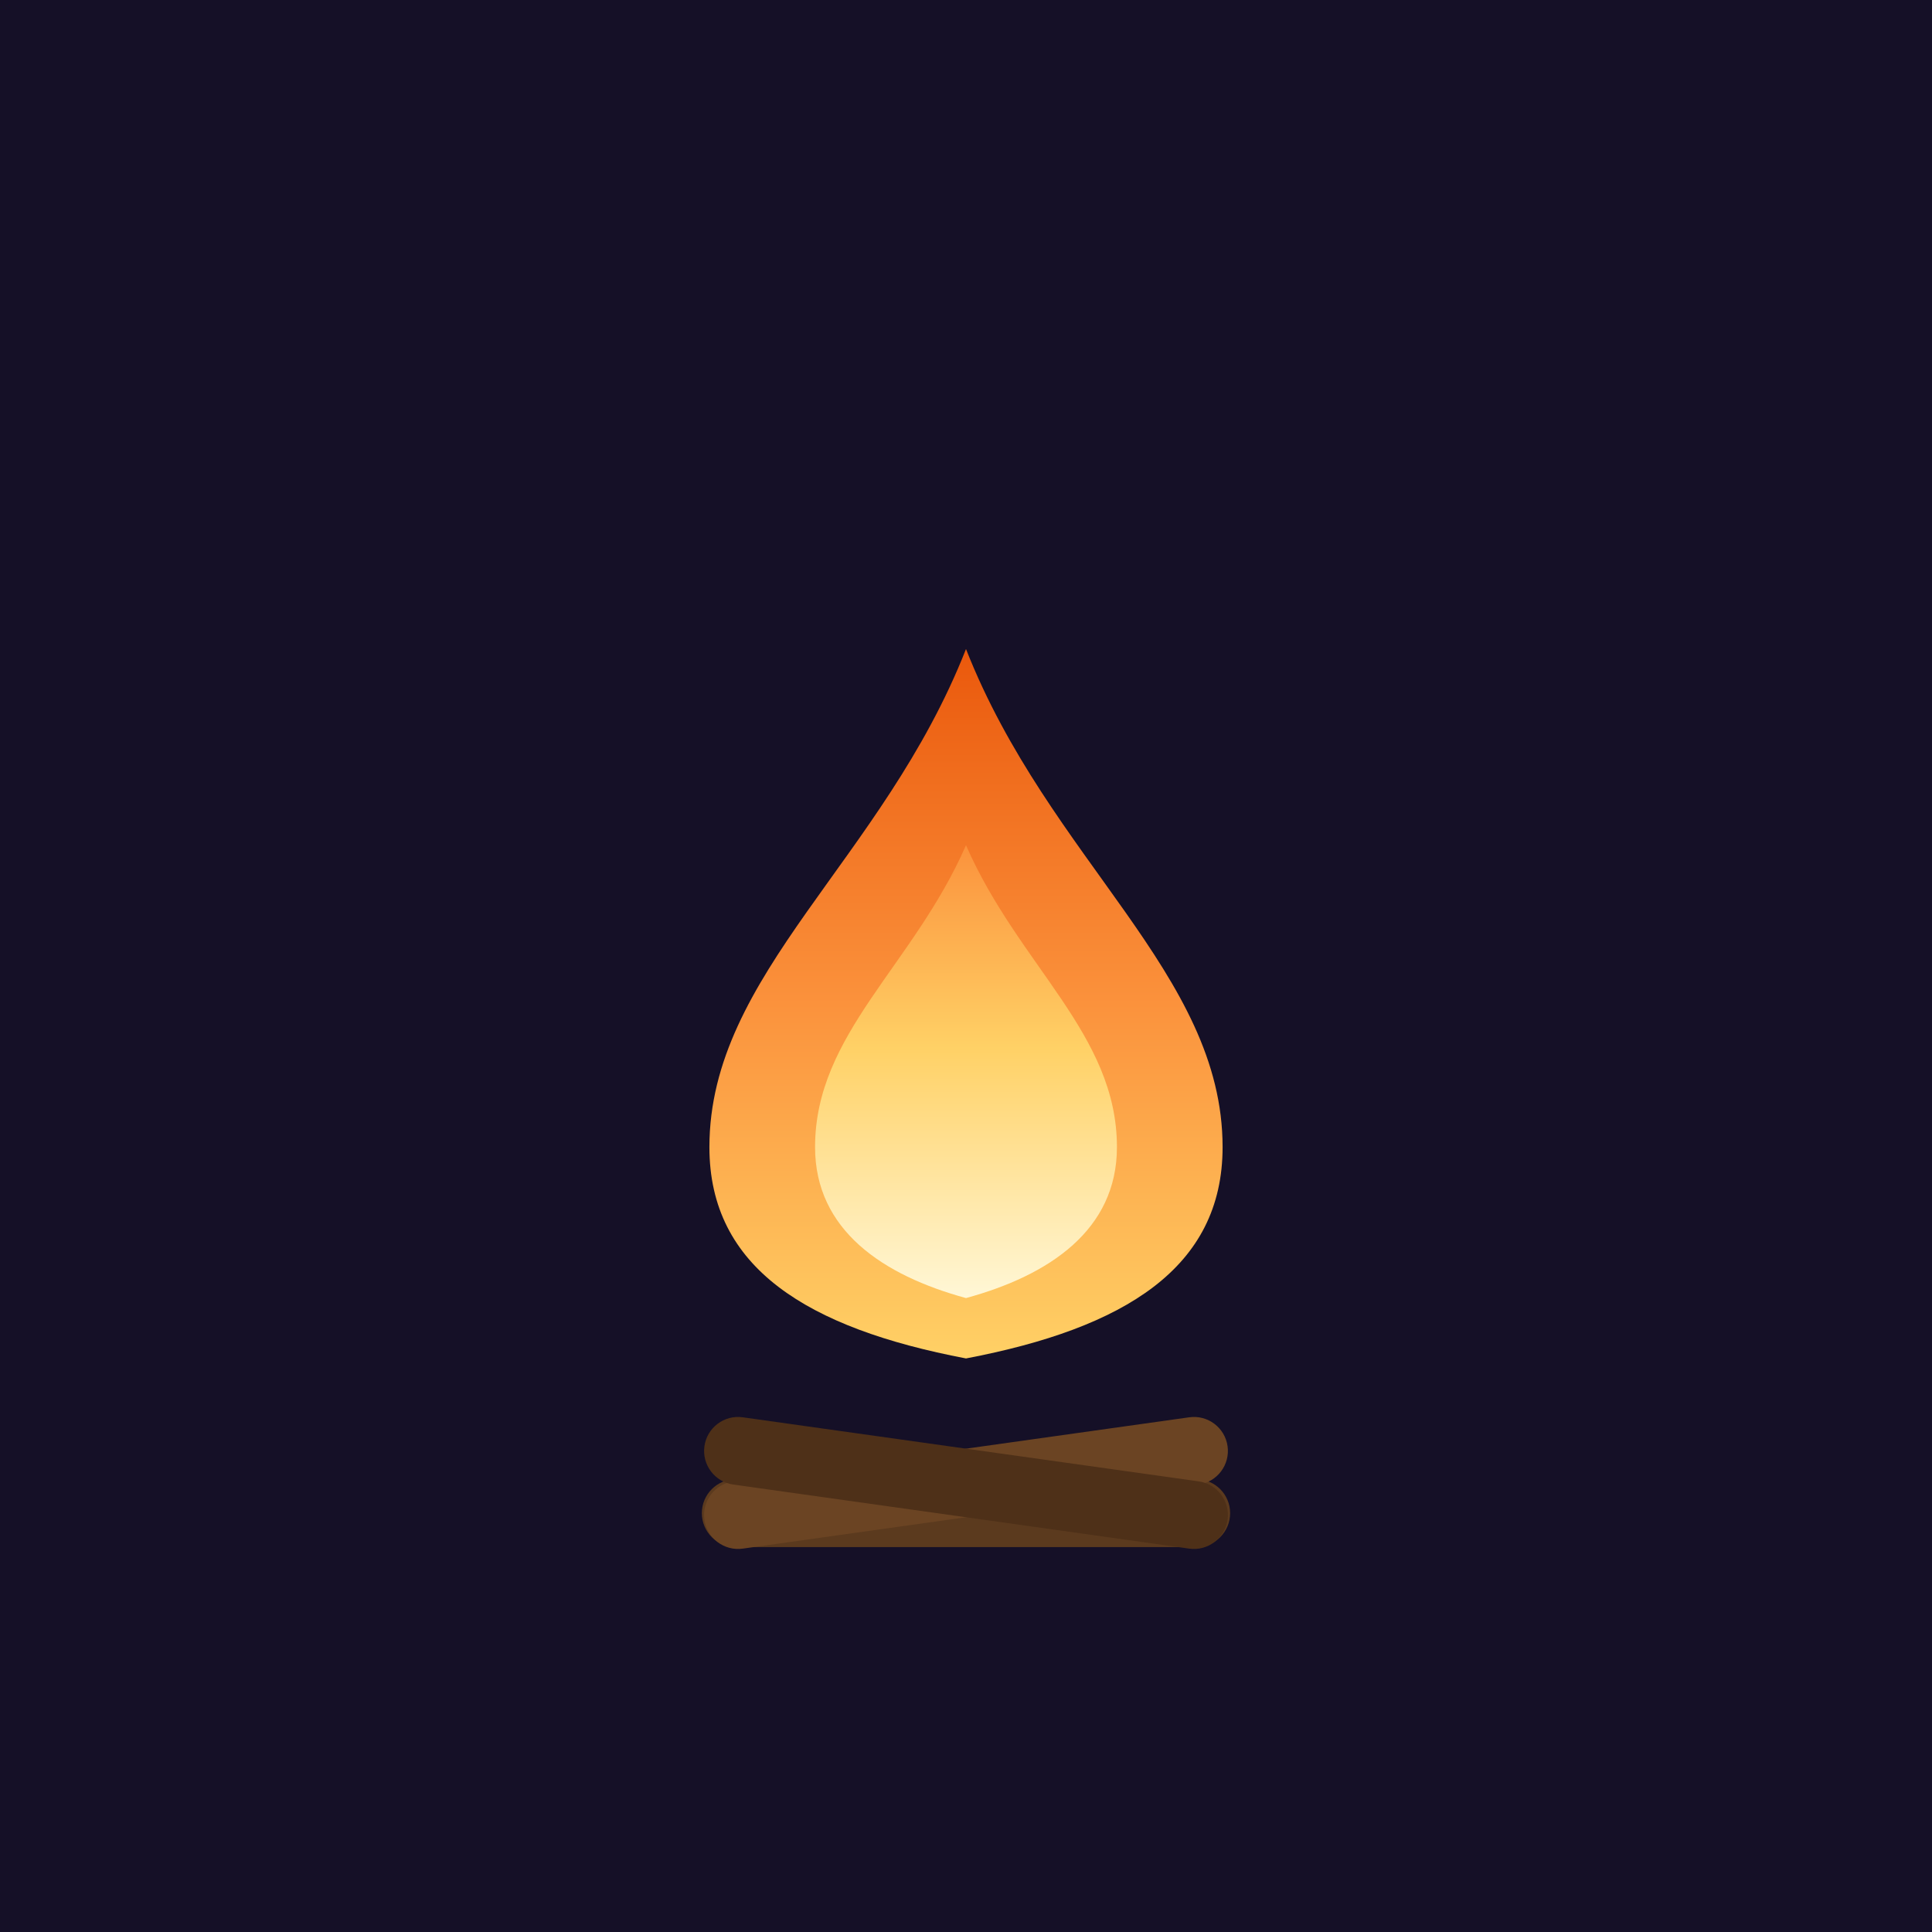
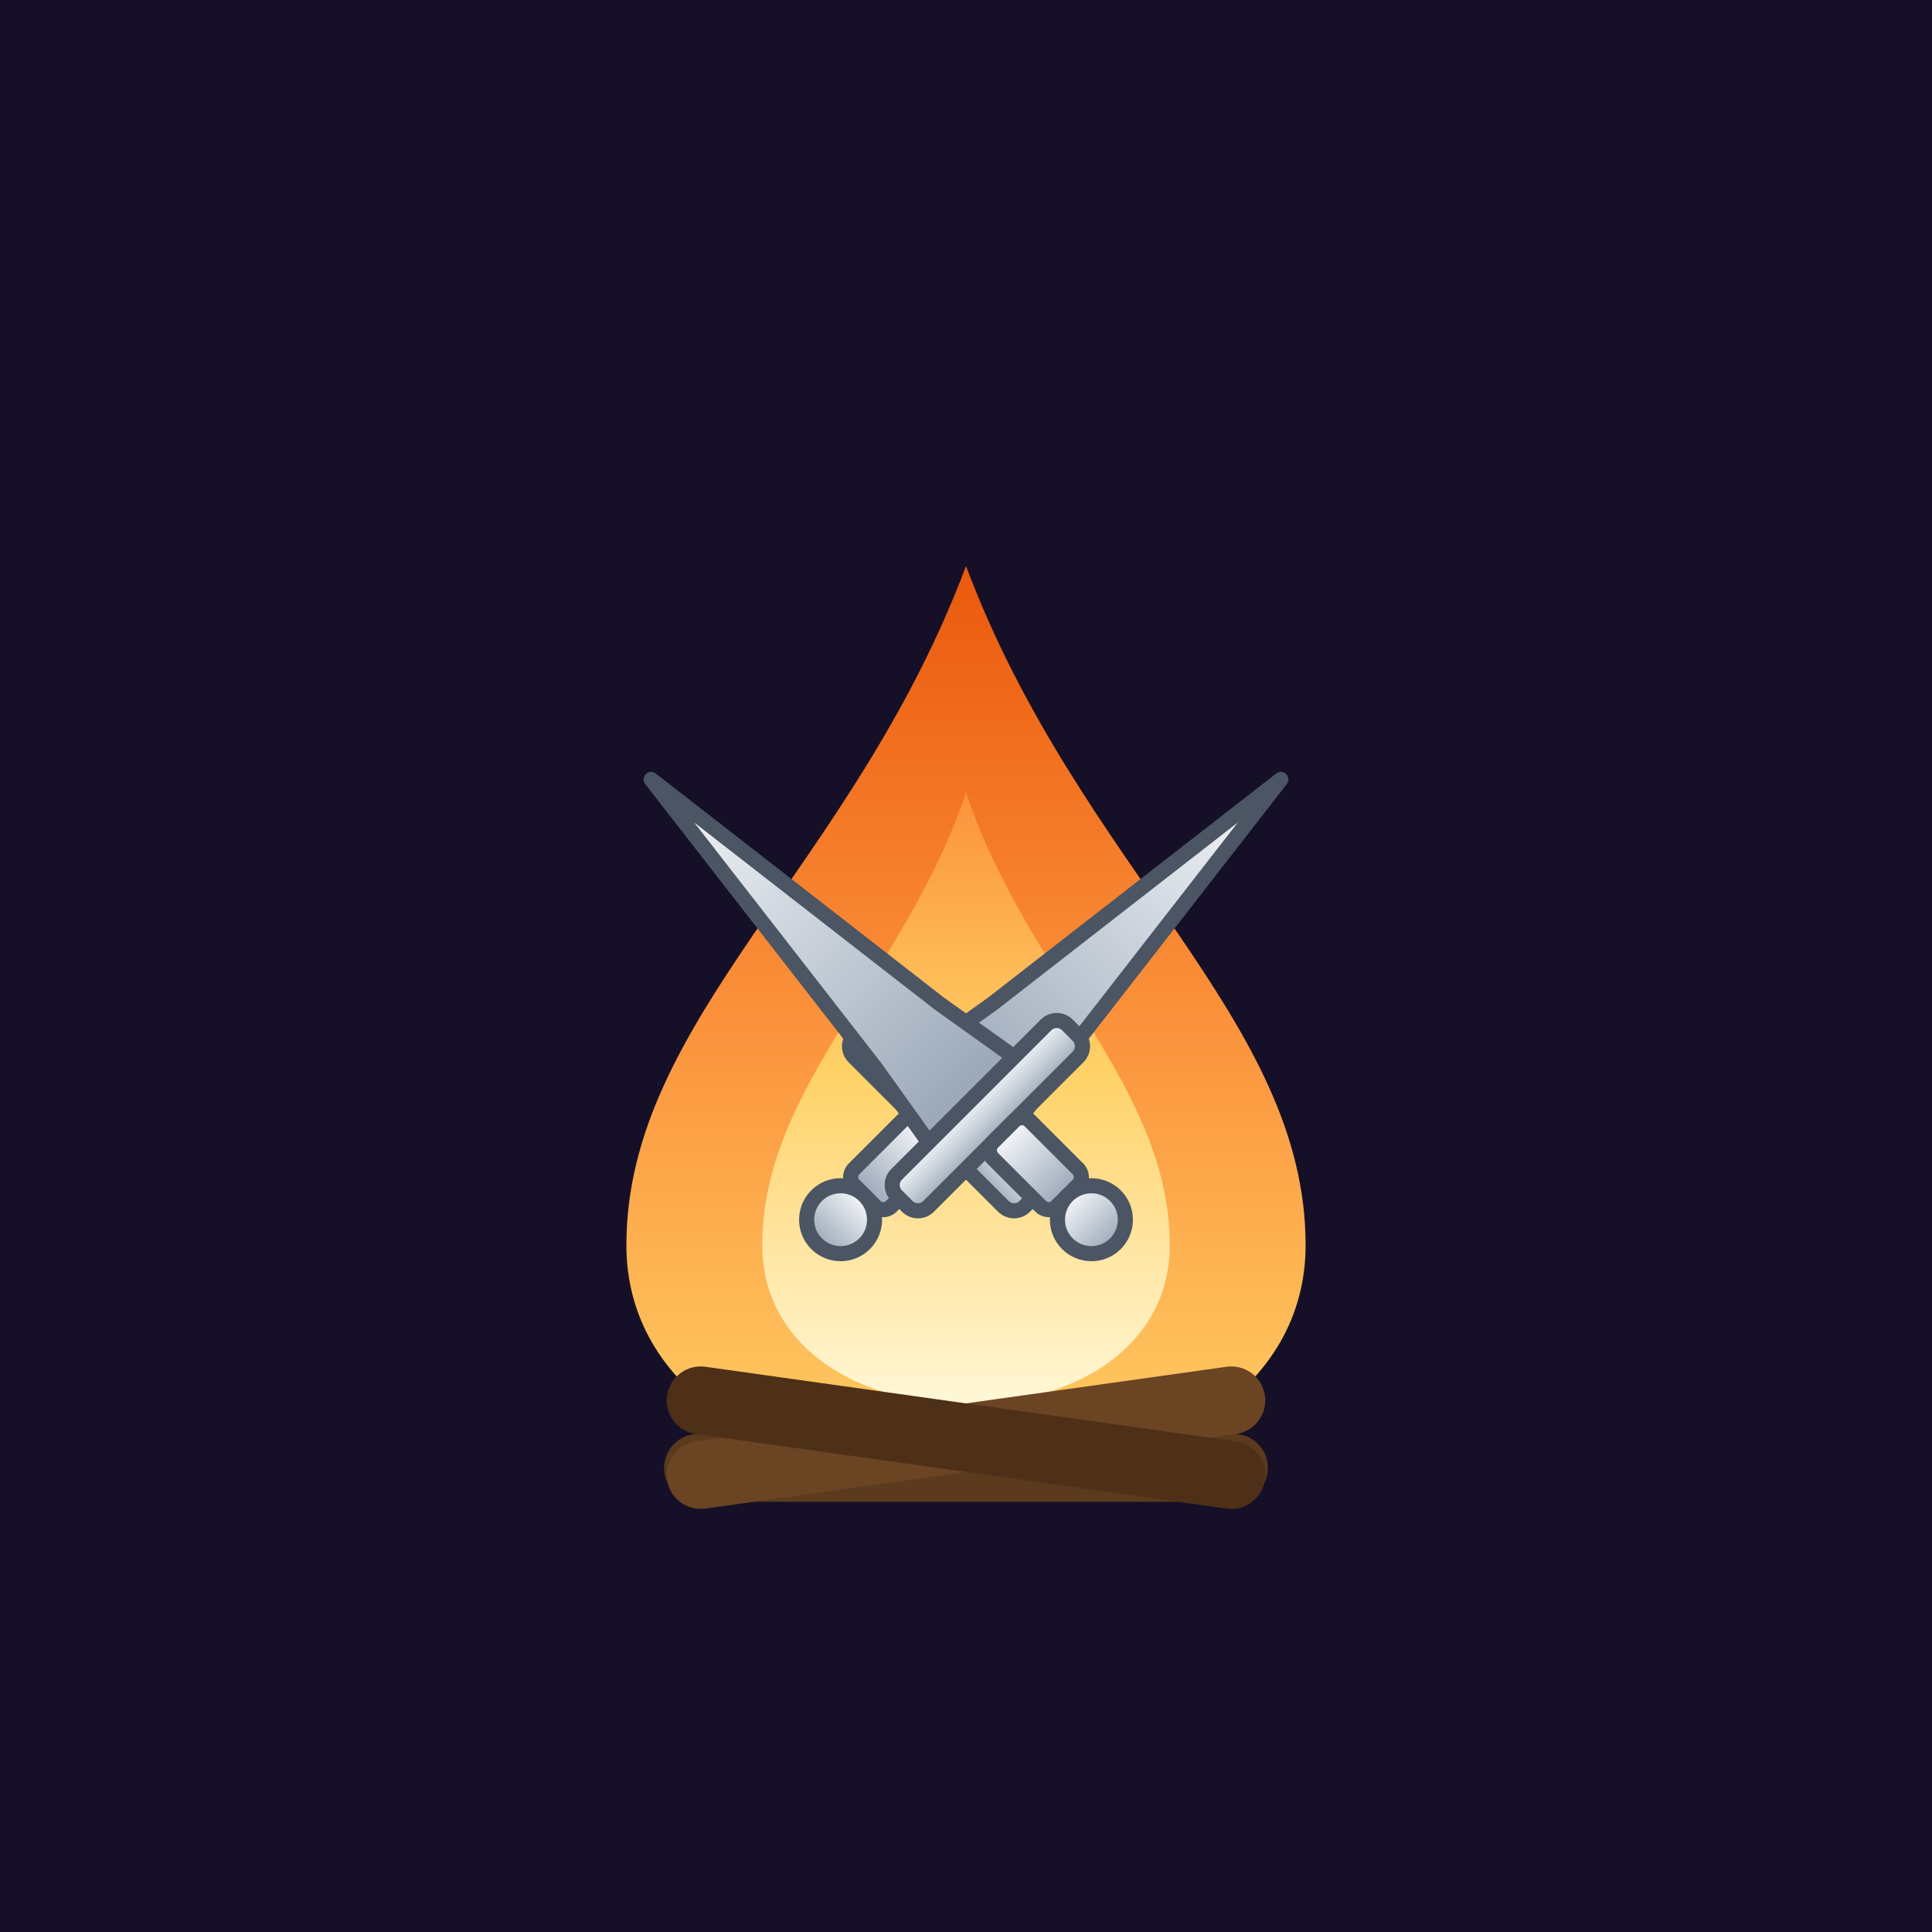
<svg xmlns="http://www.w3.org/2000/svg" viewBox="0 0 512 512">
  <defs>
-     <linearGradient id="gold" x1="0" y1="0" x2="0" y2="1">
-       <stop offset="0" stop-color="#fde68a" />
-       <stop offset="1" stop-color="#e8920c" />
+     <linearGradient id="silver" x1="0" y1="0" x2="0" y2="1">
+       <stop offset="0" stop-color="#f8fafc" />
+       <stop offset="1" stop-color="#9aa7b8" />
    </linearGradient>
    <linearGradient id="flameOuter" x1="0" y1="1" x2="0" y2="0">
      <stop offset="0" stop-color="#ffd166" />
      <stop offset="0.5" stop-color="#fb923c" />
      <stop offset="1" stop-color="#ea580c" />
    </linearGradient>
    <linearGradient id="flameInner" x1="0" y1="1" x2="0" y2="0">
      <stop offset="0" stop-color="#fff7d6" />
      <stop offset="0.55" stop-color="#ffd166" />
      <stop offset="1" stop-color="#fb923c" />
    </linearGradient>
  </defs>
  <rect width="512" height="512" fill="#151027" />
-   <g fill="url(#gold)" stroke="#7a5200" stroke-width="5" stroke-linejoin="round">
-     <g transform="rotate(45 256 330)">
-       <polygon points="0,-118 26,-22 34,2 -34,2 -26,-22" />
-       <rect x="-42" y="2" width="84" height="13" rx="5" />
-       <rect x="-8" y="15" width="16" height="26" rx="3" />
-       <circle cy="50" r="11" />
+   <path d="M256,150 C286,230 346,270 346,330 C346,368 308,392 256,392 C204,392 166,368 166,330 C166,270 226,230 256,150 Z" fill="url(#flameOuter)" />
+   <path d="M256,210 C272,258 310,288 310,330 C310,356 286,372 256,372 C226,372 202,356 202,330 C202,288 240,258 256,210 Z" fill="url(#flameInner)" />
+   <g>
+     <rect x="176" y="380" width="160" height="18" rx="9" fill="#5b3a1e" />
+     <rect x="176" y="372" width="160" height="18" rx="9" fill="#6b4423" transform="rotate(-8 256 381)" />
+     <rect x="176" y="372" width="160" height="18" rx="9" fill="#4e3018" transform="rotate(8 256 381)" />
+   </g>
+   <g fill="url(#silver)" stroke="#4b5563" stroke-width="4" stroke-linejoin="round">
+     <g transform="rotate(45 256 290)">
+       <polygon points="256,172 268,268 272,292 240,292 244,268" />
+       <rect x="224" y="292" width="64" height="12" rx="4" />
+       <rect x="249" y="304" width="14" height="24" rx="3" />
+       <circle cx="256" cy="337" r="9" />
    </g>
-     <g transform="rotate(-45 256 330)">
-       <polygon points="0,-118 26,-22 34,2 -34,2 -26,-22" />
-       <rect x="-42" y="2" width="84" height="13" rx="5" />
-       <rect x="-8" y="15" width="16" height="26" rx="3" />
-       <circle cy="50" r="11" />
+     <g transform="rotate(-45 256 290)">
+       <polygon points="256,172 268,268 272,292 240,292 244,268" />
+       <rect x="224" y="292" width="64" height="12" rx="4" />
+       <rect x="249" y="304" width="14" height="24" rx="3" />
+       <circle cx="256" cy="337" r="9" />
    </g>
  </g>
-   <g>
-     <rect x="186" y="392" width="140" height="18" rx="9" fill="#5b3a1e" />
-     <rect x="186" y="384" width="140" height="18" rx="9" fill="#6b4423" transform="rotate(-8 256 393)" />
-     <rect x="186" y="384" width="140" height="18" rx="9" fill="#4e3018" transform="rotate(8 256 393)" />
-   </g>
-   <path d="M256,172 C278,228 324,258 324,304 C324,336 298,352 256,360 C214,352 188,336 188,304 C188,258 234,228 256,172 Z" fill="url(#flameOuter)" />
-   <path d="M256,224 C270,256 296,274 296,304 C296,326 278,338 256,344 C234,338 216,326 216,304 C216,274 242,256 256,224 Z" fill="url(#flameInner)" />
</svg>
